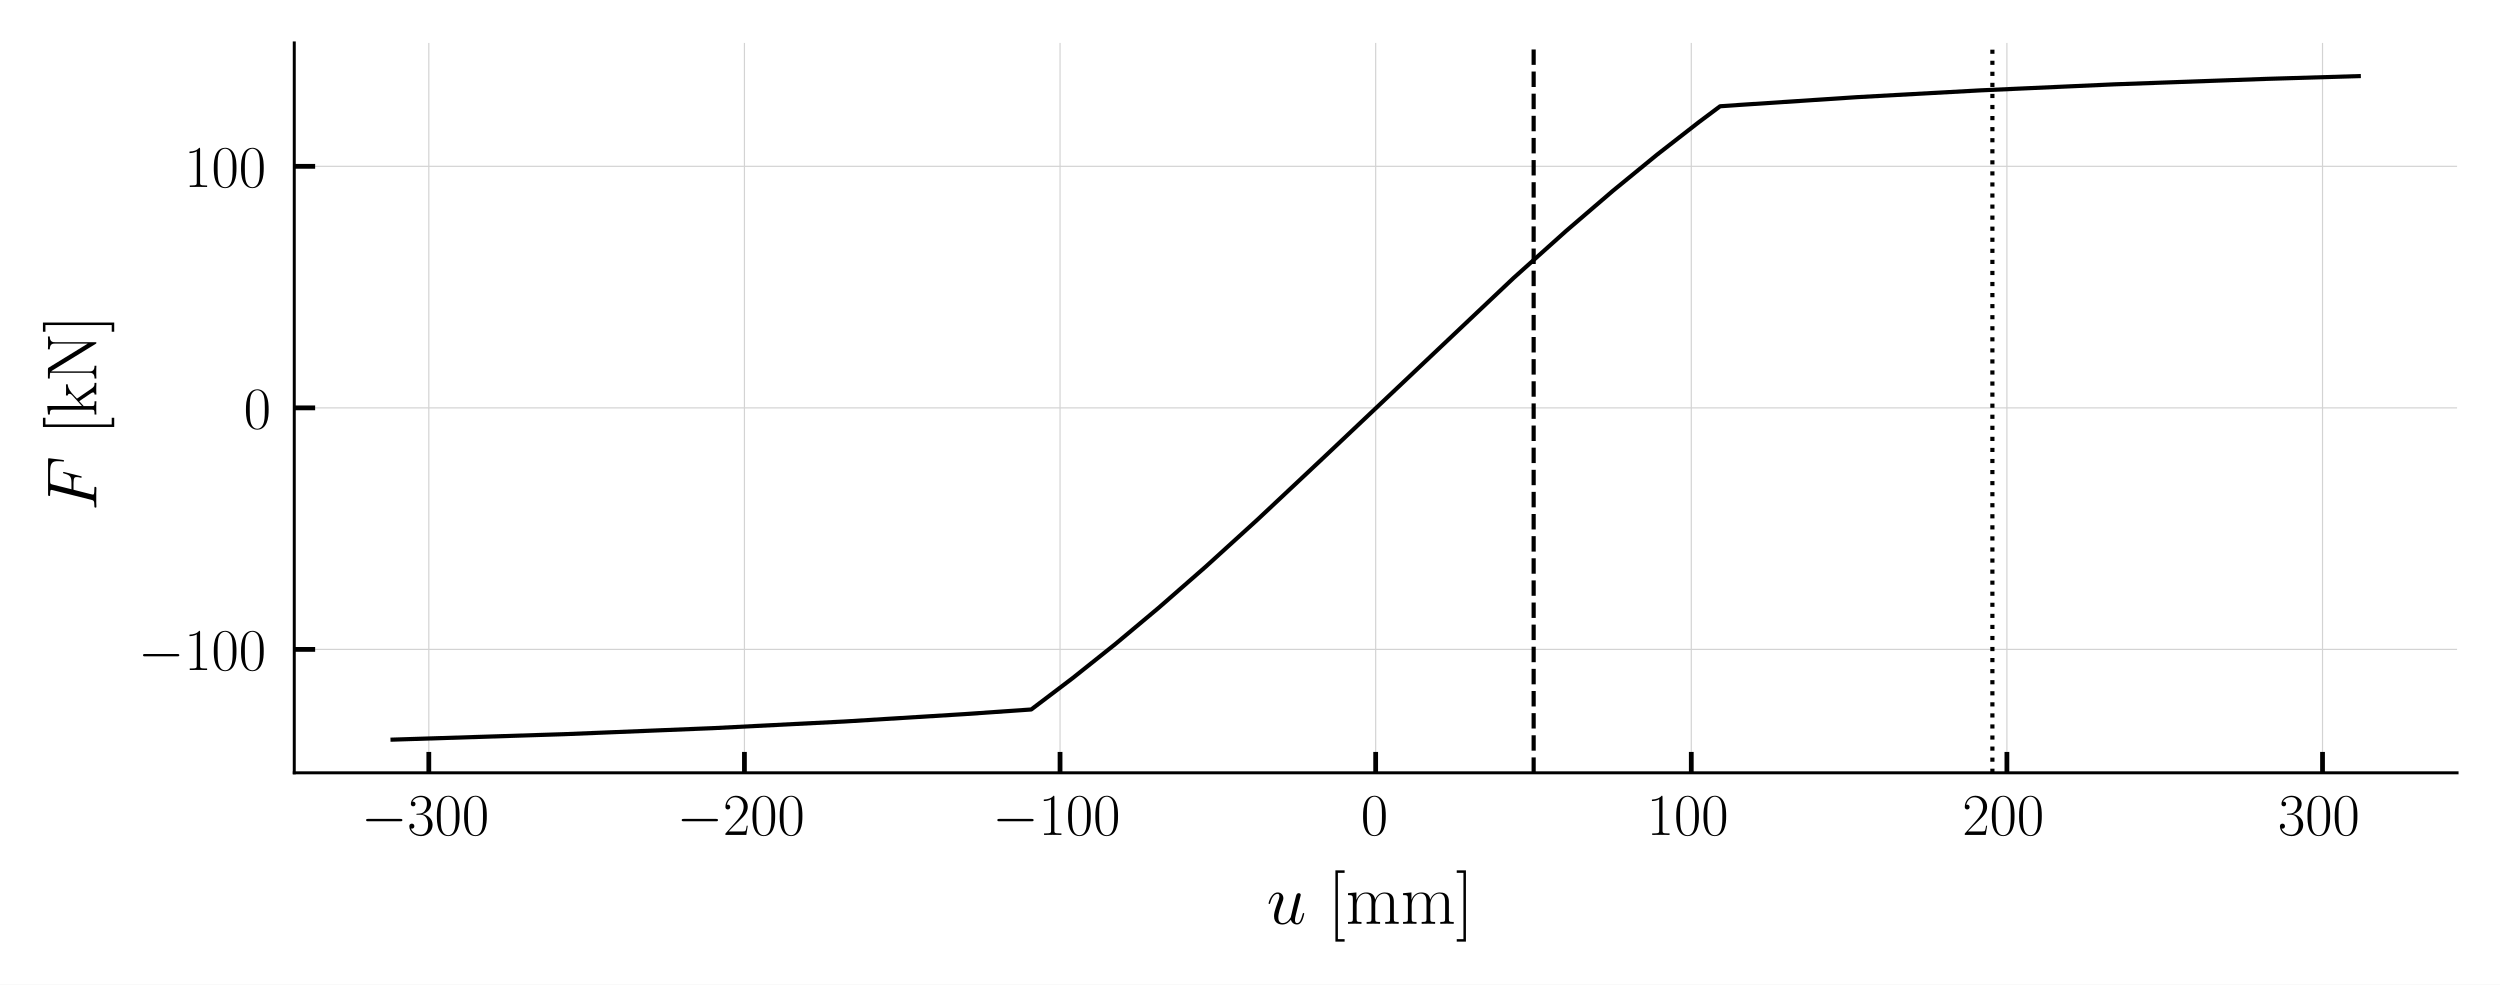
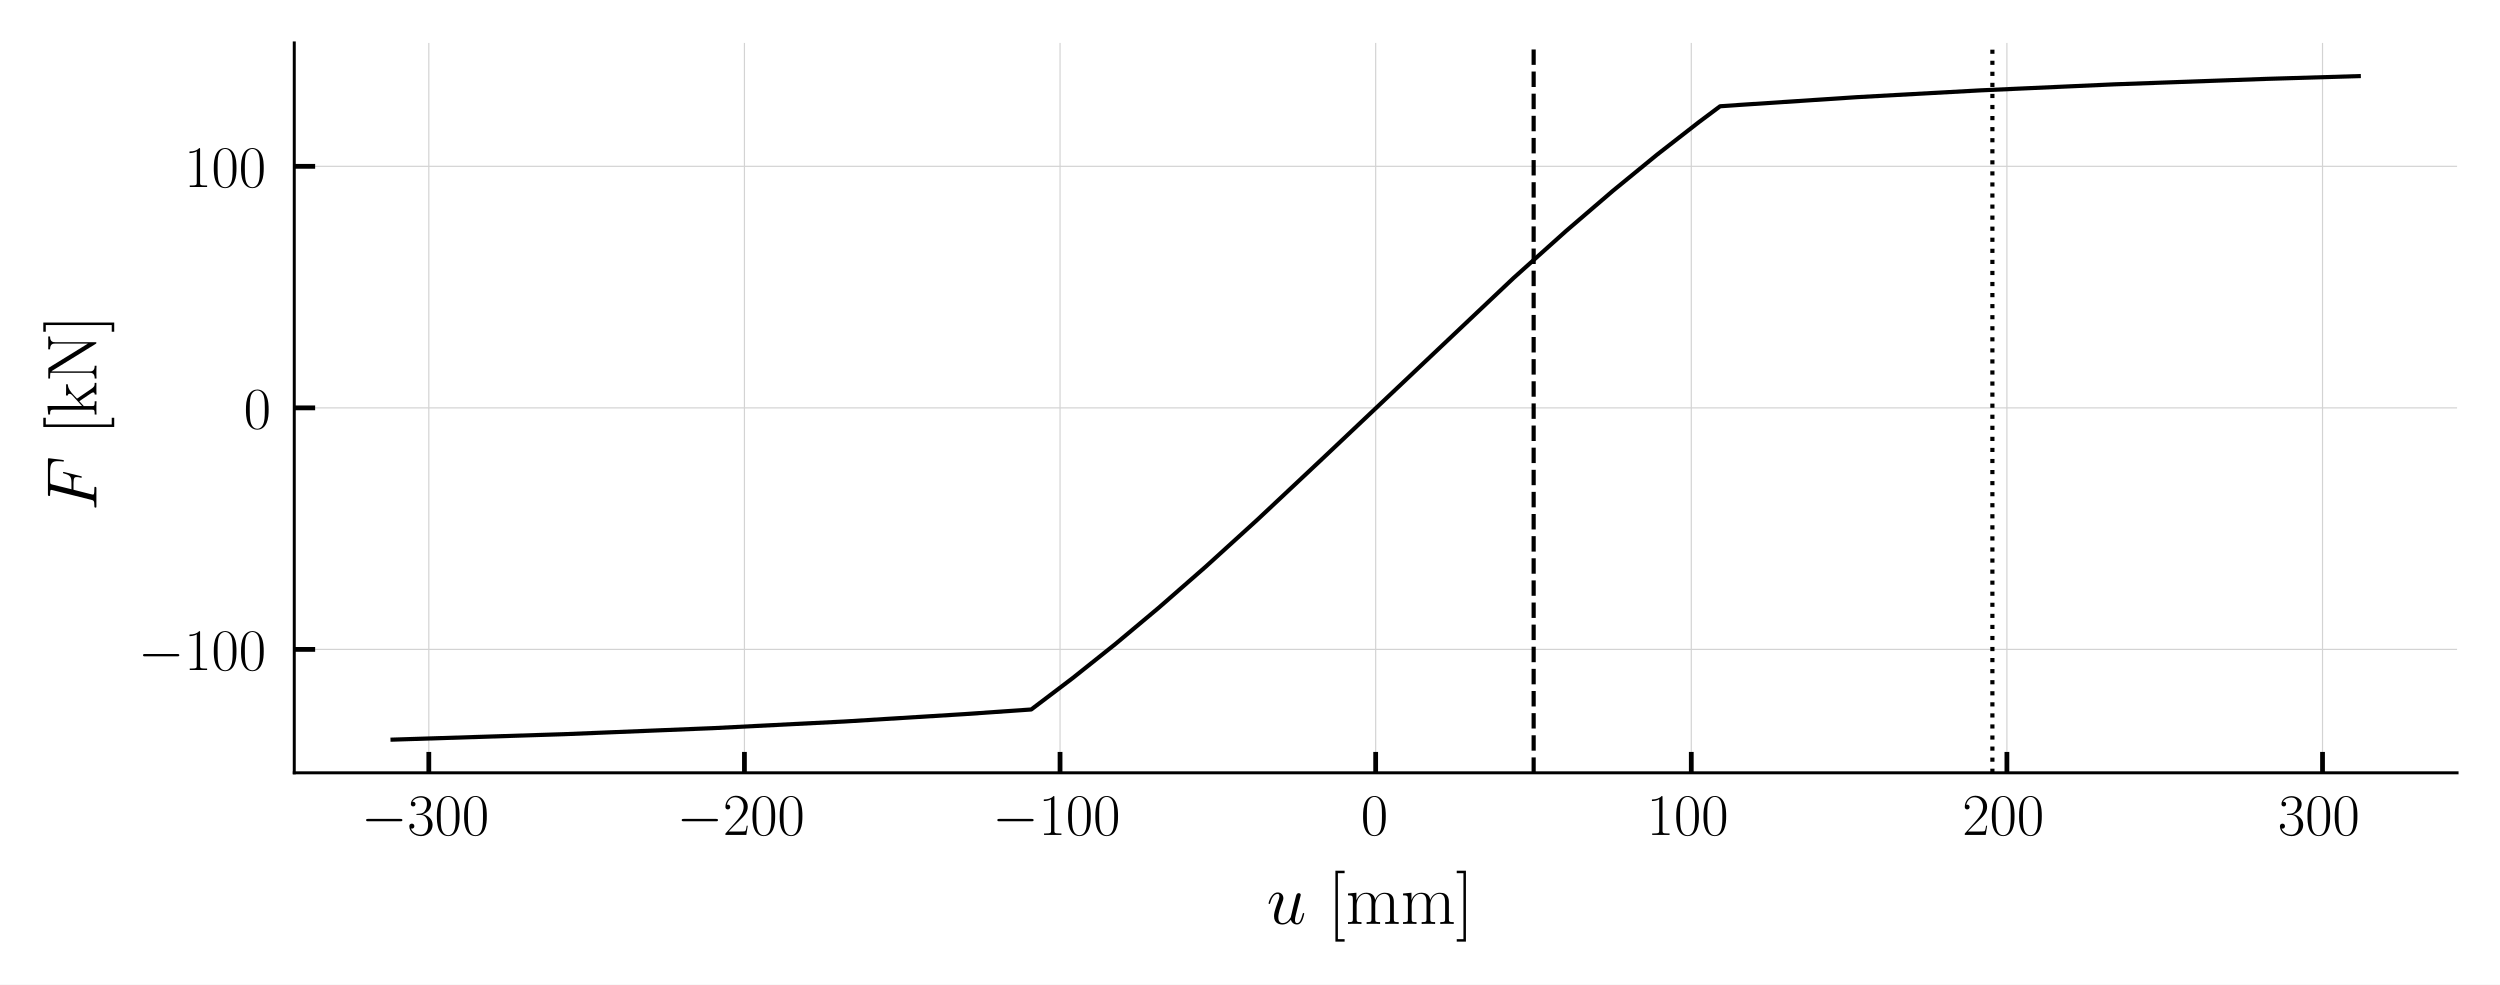
<svg xmlns="http://www.w3.org/2000/svg" xmlns:xlink="http://www.w3.org/1999/xlink" width="419.248pt" height="165.111pt" viewBox="0 0 419.248 165.111" version="1.1">
  <defs>
    <style type="text/css">*{stroke-linejoin: round; stroke-linecap: butt}</style>
  </defs>
  <g id="figure_1">
    <g id="patch_1">
      <path d="M 0 165.111  L 419.248 165.111  L 419.248 0  L 0 0  z " style="fill: #ffffff" />
    </g>
    <g id="axes_1">
      <g id="patch_2">
        <path d="M 49.348 129.6  L 412.048 129.6  L 412.048 7.2  L 49.348 7.2  z " style="fill: #ffffff" />
      </g>
      <g id="matplotlib.axis_1">
        <g id="xtick_1">
          <g id="line2d_1">
-             <path d="M 71.911 129.6  L 71.911 7.2  " clip-path="url(#p387f316c80)" style="fill: none; stroke: #d3d3d3; stroke-width: 0.2; stroke-linecap: square" />
+             <path d="M 71.911 129.6  L 71.911 7.2  " clip-path="url(#pd10ce58559)" style="fill: none; stroke: #d3d3d3; stroke-width: 0.2; stroke-linecap: square" />
          </g>
          <g id="line2d_2">
            <defs>
-               <path id="mc18cc6b40c" d="M 0 0  L 0 -3.5  " style="stroke: #000000; stroke-width: 0.8" />
-             </defs>
-             <g>
-               <use xlink:href="#mc18cc6b40c" x="71.911" y="129.6" style="stroke: #000000; stroke-width: 0.8" />
+               <path id="m0d939e55b4" d="M 0 0  L 0 -3.5  " style="stroke: #000000; stroke-width: 0.8" />
+             </defs>
+             <g>
+               <use xlink:href="#m0d939e55b4" x="71.911" y="129.6" style="stroke: #000000; stroke-width: 0.8" />
            </g>
          </g>
          <g id="text_1">
            <g transform="translate(60.56496 140.0185) scale(0.1 -0.1)">
              <defs>
                <path id="CMSY10-0" d="M 4218 1472  C 4326 1472 4442 1472 4442 1600  C 4442 1728 4326 1728 4218 1728  L 755 1728  C 646 1728 531 1728 531 1600  C 531 1472 646 1472 755 1472  L 4218 1472  z " transform="scale(0.015625)" />
-                 <path id="CMR17-33" d="M 1414 2176  C 1984 2176 2234 1673 2234 1094  C 2234 322 1824 25 1453 25  C 1114 25 563 193 390 691  C 422 678 454 678 486 678  C 640 678 755 780 755 947  C 755 1132 614 1216 486 1216  C 378 1216 211 1164 211 927  C 211 335 787 -128 1466 -128  C 2176 -128 2720 432 2720 1087  C 2720 1718 2208 2176 1600 2246  C 2086 2347 2554 2776 2554 3353  C 2554 3856 2048 4224 1472 4224  C 890 4224 378 3862 378 3347  C 378 3123 544 3084 627 3084  C 762 3084 877 3167 877 3334  C 877 3500 762 3584 627 3584  C 602 3584 570 3584 544 3571  C 730 3999 1235 4076 1459 4076  C 1683 4076 2106 3966 2106 3347  C 2106 3167 2080 2851 1862 2574  C 1670 2329 1453 2316 1242 2297  C 1210 2297 1062 2284 1037 2284  C 992 2278 966 2272 966 2227  C 966 2182 973 2176 1101 2176  L 1414 2176  z " transform="scale(0.015625)" />
-                 <path id="CMR17-30" d="M 2688 2038  C 2688 2430 2682 3099 2413 3613  C 2176 4063 1798 4224 1466 4224  C 1158 4224 768 4082 525 3620  C 269 3137 243 2539 243 2038  C 243 1671 250 1112 448 623  C 723 -39 1216 -128 1466 -128  C 1760 -128 2208 -7 2470 604  C 2662 1048 2688 1568 2688 2038  z M 1466 -26  C 1056 -26 813 328 723 816  C 653 1196 653 1749 653 2109  C 653 2604 653 3015 736 3407  C 858 3954 1216 4121 1466 4121  C 1728 4121 2067 3947 2189 3420  C 2272 3054 2278 2623 2278 2109  C 2278 1691 2278 1176 2202 797  C 2067 96 1690 -26 1466 -26  z " transform="scale(0.015625)" />
+                 <path id="CMR17-33" d="M 1414 2157  C 1984 2157 2234 1662 2234 1090  C 2234 320 1824 25 1453 25  C 1114 25 563 194 390 693  C 422 680 454 680 486 680  C 640 680 755 782 755 948  C 755 1133 614 1216 486 1216  C 378 1216 211 1165 211 926  C 211 335 787 -128 1466 -128  C 2176 -128 2720 430 2720 1085  C 2720 1707 2208 2157 1600 2227  C 2086 2328 2554 2756 2554 3329  C 2554 3820 2048 4179 1472 4179  C 890 4179 378 3829 378 3329  C 378 3110 544 3072 627 3072  C 762 3072 877 3155 877 3321  C 877 3486 762 3569 627 3569  C 602 3569 570 3569 544 3557  C 730 3959 1235 4032 1459 4032  C 1683 4032 2106 3925 2106 3320  C 2106 3143 2080 2828 1862 2550  C 1670 2304 1453 2304 1242 2284  C 1210 2284 1062 2269 1037 2269  C 992 2263 966 2257 966 2208  C 966 2163 973 2157 1101 2157  L 1414 2157  z " transform="scale(0.015625)" />
+                 <path id="CMR17-30" d="M 2688 2025  C 2688 2416 2682 3080 2413 3591  C 2176 4039 1798 4198 1466 4198  C 1158 4198 768 4058 525 3597  C 269 3118 243 2524 243 2025  C 243 1661 250 1106 448 619  C 723 -39 1216 -128 1466 -128  C 1760 -128 2208 -7 2470 600  C 2662 1042 2688 1559 2688 2025  z M 1466 -26  C 1056 -26 813 325 723 812  C 653 1188 653 1738 653 2096  C 653 2588 653 2997 736 3387  C 858 3929 1216 4096 1466 4096  C 1728 4096 2067 3923 2189 3400  C 2272 3036 2278 2607 2278 2096  C 2278 1680 2278 1169 2202 792  C 2067 95 1690 -26 1466 -26  z " transform="scale(0.015625)" />
              </defs>
              <use xlink:href="#CMSY10-0" transform="scale(0.996264)" />
              <use xlink:href="#CMR17-33" transform="translate(77.48747 0) scale(0.996264)" />
              <use xlink:href="#CMR17-30" transform="translate(123.1779 0) scale(0.996264)" />
              <use xlink:href="#CMR17-30" transform="translate(168.8684 0) scale(0.996264)" />
            </g>
          </g>
        </g>
        <g id="xtick_2">
          <g id="line2d_3">
-             <path d="M 124.84 129.6  L 124.84 7.2  " clip-path="url(#p387f316c80)" style="fill: none; stroke: #d3d3d3; stroke-width: 0.2; stroke-linecap: square" />
+             <path d="M 124.84 129.6  L 124.84 7.2  " clip-path="url(#pd10ce58559)" style="fill: none; stroke: #d3d3d3; stroke-width: 0.2; stroke-linecap: square" />
          </g>
          <g id="line2d_4">
            <g>
-               <use xlink:href="#mc18cc6b40c" x="124.84" y="129.6" style="stroke: #000000; stroke-width: 0.8" />
+               <use xlink:href="#m0d939e55b4" x="124.84" y="129.6" style="stroke: #000000; stroke-width: 0.8" />
            </g>
          </g>
          <g id="text_2">
            <g transform="translate(113.4938 140.0185) scale(0.1 -0.1)">
              <defs>
-                 <path id="CMR17-32" d="M 2669 990  L 2554 990  C 2490 537 2438 460 2413 422  C 2381 371 1920 371 1830 371  L 602 371  C 832 620 1280 1073 1824 1596  C 2214 1966 2669 2400 2669 3033  C 2669 3788 2067 4224 1395 4224  C 691 4224 262 3603 262 3027  C 262 2777 448 2745 525 2745  C 589 2745 781 2783 781 3007  C 781 3206 614 3264 525 3264  C 486 3264 448 3257 422 3244  C 544 3788 915 4057 1306 4057  C 1862 4057 2227 3616 2227 3033  C 2227 2477 1901 1998 1536 1583  L 262 147  L 262 0  L 2515 0  L 2669 990  z " transform="scale(0.015625)" />
+                 <path id="CMR17-32" d="M 2669 989  L 2554 989  C 2490 536 2438 459 2413 420  C 2381 369 1920 369 1830 369  L 602 369  C 832 619 1280 1072 1824 1597  C 2214 1967 2669 2402 2669 3035  C 2669 3790 2067 4224 1395 4224  C 691 4224 262 3604 262 3030  C 262 2780 448 2748 525 2748  C 589 2748 781 2787 781 3010  C 781 3207 614 3264 525 3264  C 486 3264 448 3258 422 3245  C 544 3790 915 4058 1306 4058  C 1862 4058 2227 3617 2227 3035  C 2227 2479 1901 2000 1536 1584  L 262 146  L 262 0  L 2515 0  L 2669 989  z " transform="scale(0.015625)" />
              </defs>
              <use xlink:href="#CMSY10-0" transform="scale(0.996264)" />
              <use xlink:href="#CMR17-32" transform="translate(77.48747 0) scale(0.996264)" />
              <use xlink:href="#CMR17-30" transform="translate(123.1779 0) scale(0.996264)" />
              <use xlink:href="#CMR17-30" transform="translate(168.8684 0) scale(0.996264)" />
            </g>
          </g>
        </g>
        <g id="xtick_3">
          <g id="line2d_5">
-             <path d="M 177.769 129.6  L 177.769 7.2  " clip-path="url(#p387f316c80)" style="fill: none; stroke: #d3d3d3; stroke-width: 0.2; stroke-linecap: square" />
+             <path d="M 177.769 129.6  L 177.769 7.2  " clip-path="url(#pd10ce58559)" style="fill: none; stroke: #d3d3d3; stroke-width: 0.2; stroke-linecap: square" />
          </g>
          <g id="line2d_6">
            <g>
-               <use xlink:href="#mc18cc6b40c" x="177.769" y="129.6" style="stroke: #000000; stroke-width: 0.8" />
+               <use xlink:href="#m0d939e55b4" x="177.769" y="129.6" style="stroke: #000000; stroke-width: 0.8" />
            </g>
          </g>
          <g id="text_3">
            <g transform="translate(166.4227 140.0185) scale(0.1 -0.1)">
              <defs>
-                 <path id="CMR17-31" d="M 1702 4083  C 1702 4217 1696 4224 1606 4224  C 1357 3927 979 3833 621 3820  C 602 3820 570 3820 563 3808  C 557 3795 557 3782 557 3648  C 755 3648 1088 3686 1344 3839  L 1344 467  C 1344 243 1331 166 781 166  L 589 166  L 589 0  C 896 6 1216 12 1523 12  C 1830 12 2150 6 2458 0  L 2458 166  L 2266 166  C 1715 166 1702 236 1702 467  L 1702 4083  z " transform="scale(0.015625)" />
+                 <path id="CMR17-31" d="M 1702 4058  C 1702 4192 1696 4192 1606 4192  C 1357 3916 979 3827 621 3827  C 602 3827 570 3827 563 3808  C 557 3795 557 3782 557 3648  C 755 3648 1088 3686 1344 3839  L 1344 461  C 1344 236 1331 160 781 160  L 589 160  L 589 0  C 896 0 1216 0 1523 0  C 1830 0 2150 0 2458 0  L 2458 160  L 2266 160  C 1715 160 1702 230 1702 458  L 1702 4058  z " transform="scale(0.015625)" />
              </defs>
              <use xlink:href="#CMSY10-0" transform="scale(0.996264)" />
              <use xlink:href="#CMR17-31" transform="translate(77.48747 0) scale(0.996264)" />
              <use xlink:href="#CMR17-30" transform="translate(123.1779 0) scale(0.996264)" />
              <use xlink:href="#CMR17-30" transform="translate(168.8684 0) scale(0.996264)" />
            </g>
          </g>
        </g>
        <g id="xtick_4">
          <g id="line2d_7">
-             <path d="M 230.698 129.6  L 230.698 7.2  " clip-path="url(#p387f316c80)" style="fill: none; stroke: #d3d3d3; stroke-width: 0.2; stroke-linecap: square" />
+             <path d="M 230.698 129.6  L 230.698 7.2  " clip-path="url(#pd10ce58559)" style="fill: none; stroke: #d3d3d3; stroke-width: 0.2; stroke-linecap: square" />
          </g>
          <g id="line2d_8">
            <g>
-               <use xlink:href="#mc18cc6b40c" x="230.698" y="129.6" style="stroke: #000000; stroke-width: 0.8" />
+               <use xlink:href="#m0d939e55b4" x="230.698" y="129.6" style="stroke: #000000; stroke-width: 0.8" />
            </g>
          </g>
          <g id="text_4">
            <g transform="translate(228.2072 140.0185) scale(0.1 -0.1)">
              <use xlink:href="#CMR17-30" transform="scale(0.996264)" />
            </g>
          </g>
        </g>
        <g id="xtick_5">
          <g id="line2d_9">
-             <path d="M 283.627 129.6  L 283.627 7.2  " clip-path="url(#p387f316c80)" style="fill: none; stroke: #d3d3d3; stroke-width: 0.2; stroke-linecap: square" />
+             <path d="M 283.627 129.6  L 283.627 7.2  " clip-path="url(#pd10ce58559)" style="fill: none; stroke: #d3d3d3; stroke-width: 0.2; stroke-linecap: square" />
          </g>
          <g id="line2d_10">
            <g>
-               <use xlink:href="#mc18cc6b40c" x="283.627" y="129.6" style="stroke: #000000; stroke-width: 0.8" />
+               <use xlink:href="#m0d939e55b4" x="283.627" y="129.6" style="stroke: #000000; stroke-width: 0.8" />
            </g>
          </g>
          <g id="text_5">
            <g transform="translate(276.1548 140.0185) scale(0.1 -0.1)">
              <use xlink:href="#CMR17-31" transform="scale(0.996264)" />
              <use xlink:href="#CMR17-30" transform="translate(45.69048 0) scale(0.996264)" />
              <use xlink:href="#CMR17-30" transform="translate(91.38095 0) scale(0.996264)" />
            </g>
          </g>
        </g>
        <g id="xtick_6">
          <g id="line2d_11">
-             <path d="M 336.556 129.6  L 336.556 7.2  " clip-path="url(#p387f316c80)" style="fill: none; stroke: #d3d3d3; stroke-width: 0.2; stroke-linecap: square" />
+             <path d="M 336.556 129.6  L 336.556 7.2  " clip-path="url(#pd10ce58559)" style="fill: none; stroke: #d3d3d3; stroke-width: 0.2; stroke-linecap: square" />
          </g>
          <g id="line2d_12">
            <g>
-               <use xlink:href="#mc18cc6b40c" x="336.556" y="129.6" style="stroke: #000000; stroke-width: 0.8" />
+               <use xlink:href="#m0d939e55b4" x="336.556" y="129.6" style="stroke: #000000; stroke-width: 0.8" />
            </g>
          </g>
          <g id="text_6">
            <g transform="translate(329.0836 140.0185) scale(0.1 -0.1)">
              <use xlink:href="#CMR17-32" transform="scale(0.996264)" />
              <use xlink:href="#CMR17-30" transform="translate(45.69048 0) scale(0.996264)" />
              <use xlink:href="#CMR17-30" transform="translate(91.38095 0) scale(0.996264)" />
            </g>
          </g>
        </g>
        <g id="xtick_7">
          <g id="line2d_13">
-             <path d="M 389.485 129.6  L 389.485 7.2  " clip-path="url(#p387f316c80)" style="fill: none; stroke: #d3d3d3; stroke-width: 0.2; stroke-linecap: square" />
+             <path d="M 389.485 129.6  L 389.485 7.2  " clip-path="url(#pd10ce58559)" style="fill: none; stroke: #d3d3d3; stroke-width: 0.2; stroke-linecap: square" />
          </g>
          <g id="line2d_14">
            <g>
-               <use xlink:href="#mc18cc6b40c" x="389.485" y="129.6" style="stroke: #000000; stroke-width: 0.8" />
+               <use xlink:href="#m0d939e55b4" x="389.485" y="129.6" style="stroke: #000000; stroke-width: 0.8" />
            </g>
          </g>
          <g id="text_7">
            <g transform="translate(382.0125 140.0185) scale(0.1 -0.1)">
              <use xlink:href="#CMR17-33" transform="scale(0.996264)" />
              <use xlink:href="#CMR17-30" transform="translate(45.69048 0) scale(0.996264)" />
              <use xlink:href="#CMR17-30" transform="translate(91.38095 0) scale(0.996264)" />
            </g>
          </g>
        </g>
        <g id="text_8">
          <g transform="translate(212.4091 154.9221) scale(0.12 -0.12)">
            <defs>
-               <path id="CMMI12-75" d="M 2182 370  C 2266 12 2573 -64 2726 -64  C 2931 -64 3085 70 3187 287  C 3296 517 3379 893 3379 913  C 3379 944 3354 970 3315 970  C 3258 970 3251 938 3226 842  C 3110 402 2995 64 2739 64  C 2547 64 2547 274 2547 357  C 2547 504 2566 568 2630 836  C 2675 1008 2720 1181 2758 1359  L 3021 2400  C 3066 2560 3066 2572 3066 2591  C 3066 2687 2989 2752 2893 2752  C 2707 2752 2662 2591 2624 2432  C 2560 2183 2214 810 2170 587  C 2163 587 1914 64 1446 64  C 1114 64 1050 351 1050 587  C 1050 951 1229 1462 1395 1890  C 1472 2094 1504 2177 1504 2305  C 1504 2579 1306 2816 998 2816  C 410 2816 173 1890 173 1838  C 173 1813 198 1781 243 1781  C 301 1781 307 1807 333 1896  C 486 2445 736 2687 979 2687  C 1043 2687 1146 2681 1146 2477  C 1146 2311 1075 2126 979 1883  C 698 1123 666 881 666 689  C 666 38 1158 -64 1421 -64  C 1830 -64 2054 217 2182 370  z " transform="scale(0.015625)" />
-               <path id="CMR17-5b" d="M 1504 -1600  L 1504 -1376  L 902 -1376  L 902 4575  L 1504 4575  L 1504 4800  L 678 4800  L 678 -1600  L 1504 -1600  z " transform="scale(0.015625)" />
-               <path id="CMR17-6d" d="M 4326 1954  C 4326 2276 4269 2816 3507 2816  C 3072 2816 2771 2520 2656 2173  L 2650 2173  C 2573 2700 2195 2816 1837 2816  C 1331 2816 1069 2424 973 2166  L 966 2166  L 966 2816  L 211 2745  L 211 2578  C 589 2578 646 2540 646 2231  L 646 443  C 646 198 621 166 211 166  L 211 0  C 365 12 646 12 813 12  C 979 12 1267 12 1421 0  L 1421 166  C 1011 166 986 192 986 443  L 986 1678  C 986 2269 1344 2713 1792 2713  C 2266 2713 2317 2289 2317 1980  L 2317 443  C 2317 198 2291 166 1882 166  L 1882 0  C 2035 12 2317 12 2483 12  C 2650 12 2938 12 3091 0  L 3091 166  C 2682 166 2656 192 2656 443  L 2656 1678  C 2656 2269 3014 2713 3462 2713  C 3936 2713 3987 2289 3987 1980  L 3987 443  C 3987 198 3962 166 3552 166  L 3552 0  C 3706 12 3987 12 4154 12  C 4320 12 4608 12 4762 0  L 4762 166  C 4352 166 4326 192 4326 443  L 4326 1954  z " transform="scale(0.015625)" />
-               <path id="CMR17-5d" d="M 915 4800  L 90 4800  L 90 4575  L 691 4575  L 691 -1376  L 90 -1376  L 90 -1600  L 915 -1600  L 915 4800  z " transform="scale(0.015625)" />
+               <path id="CMMI12-75" d="M 2182 370  C 2266 13 2573 -64 2726 -64  C 2931 -64 3085 70 3187 287  C 3296 517 3379 894 3379 913  C 3379 945 3354 971 3315 971  C 3258 971 3251 939 3226 843  C 3110 402 2995 64 2739 64  C 2547 64 2547 275 2547 358  C 2547 505 2566 568 2630 837  C 2675 1009 2720 1181 2758 1360  L 3021 2401  C 3066 2561 3066 2574 3066 2593  C 3066 2689 2989 2753 2893 2753  C 2707 2753 2662 2593 2624 2433  C 2560 2184 2214 811 2170 588  C 2163 588 1914 64 1446 64  C 1114 64 1050 351 1050 588  C 1050 952 1229 1462 1395 1890  C 1472 2095 1504 2178 1504 2305  C 1504 2580 1306 2816 998 2816  C 410 2816 173 1890 173 1839  C 173 1814 198 1782 243 1782  C 301 1782 307 1807 333 1896  C 486 2441 736 2682 979 2682  C 1043 2682 1146 2682 1146 2478  C 1146 2312 1075 2127 979 1884  C 698 1124 666 881 666 690  C 666 38 1158 -64 1421 -64  C 1830 -64 2054 217 2182 370  z " transform="scale(0.015625)" />
+               <path id="CMR17-5b" d="M 1504 -1600  L 1504 -1377  L 902 -1377  L 902 4544  L 1504 4544  L 1504 4767  L 678 4767  L 678 -1600  L 1504 -1600  z " transform="scale(0.015625)" />
+               <path id="CMR17-6d" d="M 4326 1933  C 4326 2252 4269 2790 3507 2790  C 3072 2790 2771 2496 2656 2151  L 2650 2151  C 2573 2676 2195 2790 1837 2790  C 1331 2790 1069 2400 973 2144  L 966 2144  L 966 2790  L 211 2720  L 211 2554  C 589 2554 646 2515 646 2208  L 646 428  C 646 184 621 153 211 153  L 211 -13  C 365 0 646 0 813 0  C 979 0 1267 0 1421 -13  L 1421 153  C 1011 153 986 178 986 428  L 986 1658  C 986 2247 1344 2688 1792 2688  C 2266 2688 2317 2266 2317 1958  L 2317 428  C 2317 184 2291 153 1882 153  L 1882 -13  C 2035 0 2317 0 2483 0  C 2650 0 2938 0 3091 -13  L 3091 153  C 2682 153 2656 178 2656 428  L 2656 1658  C 2656 2247 3014 2688 3462 2688  C 3936 2688 3987 2266 3987 1958  L 3987 428  C 3987 184 3962 153 3552 153  L 3552 -13  C 3706 0 3987 0 4154 0  C 4320 0 4608 0 4762 -13  L 4762 153  C 4352 153 4326 178 4326 428  L 4326 1933  z " transform="scale(0.015625)" />
+               <path id="CMR17-5d" d="M 915 4767  L 90 4767  L 90 4544  L 691 4544  L 691 -1377  L 90 -1377  L 90 -1600  L 915 -1600  L 915 4767  z " transform="scale(0.015625)" />
            </defs>
            <use xlink:href="#CMMI12-75" transform="scale(0.996264)" />
            <use xlink:href="#CMR17-5b" transform="translate(85.5963 0) scale(0.996264)" />
            <use xlink:href="#CMR17-6d" transform="translate(110.4674 0) scale(0.996264)" />
            <use xlink:href="#CMR17-6d" transform="translate(187.3869 0) scale(0.996264)" />
            <use xlink:href="#CMR17-5d" transform="translate(264.3065 0) scale(0.996264)" />
          </g>
        </g>
      </g>
      <g id="matplotlib.axis_2">
        <g id="ytick_1">
          <g id="line2d_15">
-             <path d="M 49.348 108.903  L 412.048 108.903  " clip-path="url(#p387f316c80)" style="fill: none; stroke: #d3d3d3; stroke-width: 0.2; stroke-linecap: square" />
+             <path d="M 49.348 108.903  L 412.048 108.903  " clip-path="url(#pd10ce58559)" style="fill: none; stroke: #d3d3d3; stroke-width: 0.2; stroke-linecap: square" />
          </g>
          <g id="line2d_16">
            <defs>
-               <path id="md7faba3d63" d="M 0 0  L 3.5 0  " style="stroke: #000000; stroke-width: 0.8" />
-             </defs>
-             <g>
-               <use xlink:href="#md7faba3d63" x="49.348" y="108.903" style="stroke: #000000; stroke-width: 0.8" />
+               <path id="ma92a70f927" d="M 0 0  L 3.5 0  " style="stroke: #000000; stroke-width: 0.8" />
+             </defs>
+             <g>
+               <use xlink:href="#ma92a70f927" x="49.348" y="108.903" style="stroke: #000000; stroke-width: 0.8" />
            </g>
          </g>
          <g id="text_9">
            <g transform="translate(23.15517 112.3626) scale(0.1 -0.1)">
              <use xlink:href="#CMSY10-0" transform="scale(0.996264)" />
              <use xlink:href="#CMR17-31" transform="translate(77.48747 0) scale(0.996264)" />
              <use xlink:href="#CMR17-30" transform="translate(123.1779 0) scale(0.996264)" />
              <use xlink:href="#CMR17-30" transform="translate(168.8684 0) scale(0.996264)" />
            </g>
          </g>
        </g>
        <g id="ytick_2">
          <g id="line2d_17">
-             <path d="M 49.348 68.4  L 412.048 68.4  " clip-path="url(#p387f316c80)" style="fill: none; stroke: #d3d3d3; stroke-width: 0.2; stroke-linecap: square" />
+             <path d="M 49.348 68.4  L 412.048 68.4  " clip-path="url(#pd10ce58559)" style="fill: none; stroke: #d3d3d3; stroke-width: 0.2; stroke-linecap: square" />
          </g>
          <g id="line2d_18">
            <g>
-               <use xlink:href="#md7faba3d63" x="49.348" y="68.4" style="stroke: #000000; stroke-width: 0.8" />
+               <use xlink:href="#ma92a70f927" x="49.348" y="68.4" style="stroke: #000000; stroke-width: 0.8" />
            </g>
          </g>
          <g id="text_10">
            <g transform="translate(40.86658 71.85925) scale(0.1 -0.1)">
              <use xlink:href="#CMR17-30" transform="scale(0.996264)" />
            </g>
          </g>
        </g>
        <g id="ytick_3">
          <g id="line2d_19">
-             <path d="M 49.348 27.897  L 412.048 27.897  " clip-path="url(#p387f316c80)" style="fill: none; stroke: #d3d3d3; stroke-width: 0.2; stroke-linecap: square" />
+             <path d="M 49.348 27.897  L 412.048 27.897  " clip-path="url(#pd10ce58559)" style="fill: none; stroke: #d3d3d3; stroke-width: 0.2; stroke-linecap: square" />
          </g>
          <g id="line2d_20">
            <g>
-               <use xlink:href="#md7faba3d63" x="49.348" y="27.897" style="stroke: #000000; stroke-width: 0.8" />
+               <use xlink:href="#ma92a70f927" x="49.348" y="27.897" style="stroke: #000000; stroke-width: 0.8" />
            </g>
          </g>
          <g id="text_11">
            <g transform="translate(30.90391 31.3559) scale(0.1 -0.1)">
              <use xlink:href="#CMR17-31" transform="scale(0.996264)" />
              <use xlink:href="#CMR17-30" transform="translate(45.69048 0) scale(0.996264)" />
              <use xlink:href="#CMR17-30" transform="translate(91.38095 0) scale(0.996264)" />
            </g>
          </g>
        </g>
        <g id="text_12">
          <g transform="translate(16.16638 85.68121) rotate(-90) scale(0.12 -0.12)">
            <defs>
-               <path id="CMMI12-46" d="M 1901 2054  L 2515 2054  C 3002 2054 3040 1947 3040 1764  C 3040 1683 3027 1595 2995 1456  C 2982 1431 2976 1399 2976 1387  C 2976 1343 3002 1318 3046 1318  C 3098 1318 3104 1343 3130 1444  L 3501 2929  C 3501 2955 3482 2993 3437 2993  C 3379 2993 3373 2968 3347 2858  C 3213 2375 3085 2240 2528 2240  L 1946 2240  L 2362 3908  C 2419 4134 2432 4153 2694 4153  L 3552 4153  C 4352 4153 4467 3915 4467 3457  C 4467 3419 4467 3277 4448 3109  C 4442 3084 4429 3000 4429 2974  C 4429 2922 4461 2903 4499 2903  C 4544 2903 4570 2929 4582 3045  L 4717 4172  C 4717 4191 4730 4255 4730 4268  C 4730 4339 4672 4339 4557 4339  L 1523 4339  C 1402 4339 1338 4339 1338 4223  C 1338 4153 1382 4153 1491 4153  C 1888 4153 1888 4108 1888 4037  C 1888 4005 1882 3979 1862 3908  L 998 468  C 941 248 928 185 480 185  C 358 185 294 185 294 70  C 294 0 352 0 390 0  C 512 0 640 12 762 12  L 1594 12  C 1734 12 1888 0 2029 0  C 2086 0 2163 0 2163 115  C 2163 185 2125 185 1984 185  C 1478 185 1466 229 1466 324  C 1466 355 1478 405 1491 449  L 1901 2054  z " transform="scale(0.015625)" />
-               <path id="CMR17-6b" d="M 1670 1679  C 1664 1692 1632 1730 1632 1749  C 1632 1762 2086 2175 2144 2226  C 2509 2532 2739 2563 2906 2570  L 2906 2735  C 2867 2735 2854 2735 2848 2729  L 2534 2722  C 2355 2722 2080 2722 1907 2735  L 1907 2570  C 1997 2563 2061 2513 2061 2423  C 2061 2296 1933 2175 1926 2175  L 960 1298  L 960 4416  L 198 4345  L 198 4179  C 576 4179 634 4141 634 3835  L 634 439  C 634 198 608 166 198 166  L 198 0  C 352 12 634 12 794 12  C 954 12 1235 12 1389 0  L 1389 166  C 979 166 954 191 954 439  L 954 1139  L 1395 1540  L 2042 586  C 2118 471 2182 382 2182 299  C 2182 185 2067 166 1990 166  L 1990 0  C 2144 12 2419 12 2579 12  C 2694 12 2931 6 3040 0  L 3040 166  C 2739 166 2669 223 2477 503  L 1670 1679  z " transform="scale(0.015625)" />
-               <path id="CMR17-4e" d="M 1312 4275  C 1267 4345 1261 4352 1139 4352  L 326 4352  L 326 4185  L 448 4185  C 704 4185 819 4153 838 4147  L 838 624  C 838 465 838 166 326 166  L 326 0  C 474 12 742 12 902 12  C 1062 12 1331 12 1478 0  L 1478 166  C 966 166 966 465 966 624  L 966 4057  C 1011 4019 1011 4007 1056 3943  L 3430 76  C 3475 0 3494 0 3526 0  C 3590 0 3590 19 3590 140  L 3590 3726  C 3590 3885 3590 4185 4102 4185  L 4102 4352  C 3955 4339 3686 4339 3526 4339  C 3366 4339 3098 4339 2950 4352  L 2950 4185  C 3462 4185 3462 3885 3462 3726  L 3462 777  L 1312 4275  z " transform="scale(0.015625)" />
+               <path id="CMMI12-46" d="M 1901 2055  L 2515 2055  C 3002 2055 3040 1946 3040 1761  C 3040 1678 3027 1589 2995 1448  C 2982 1423 2976 1391 2976 1378  C 2976 1333 3002 1308 3046 1308  C 3098 1308 3104 1333 3130 1435  L 3501 2935  C 3501 2961 3482 2999 3437 2999  C 3379 2999 3373 2974 3347 2863  C 3213 2376 3085 2240 2528 2240  L 1946 2240  L 2362 3926  C 2419 4154 2432 4154 2694 4154  L 3552 4154  C 4352 4154 4467 3918 4467 3464  C 4467 3426 4467 3285 4448 3119  C 4442 3094 4429 3011 4429 2985  C 4429 2934 4461 2915 4499 2915  C 4544 2915 4570 2941 4582 3055  L 4717 4174  C 4717 4195 4730 4263 4730 4277  C 4730 4352 4672 4352 4557 4352  L 1523 4352  C 1402 4352 1338 4352 1338 4229  C 1338 4154 1382 4154 1491 4154  C 1888 4154 1888 4113 1888 4050  C 1888 4018 1882 3992 1862 3922  L 998 473  C 941 249 928 185 480 185  C 358 185 294 185 294 70  C 294 0 352 0 390 0  C 512 0 640 0 762 0  L 1594 0  C 1734 0 1888 0 2029 0  C 2086 0 2163 0 2163 115  C 2163 185 2125 185 1984 185  C 1478 185 1466 229 1466 324  C 1466 356 1478 406 1491 449  L 1901 2055  z " transform="scale(0.015625)" />
+               <path id="CMR17-6b" d="M 1670 1673  C 1664 1686 1632 1724 1632 1743  C 1632 1756 2086 2171 2144 2222  C 2509 2528 2739 2560 2906 2560  L 2906 2733  C 2867 2733 2854 2733 2848 2720  L 2534 2720  C 2355 2720 2080 2720 1907 2733  L 1907 2566  C 1997 2559 2061 2508 2061 2419  C 2061 2291 1933 2170 1926 2170  L 960 1289  L 960 4396  L 198 4326  L 198 4160  C 576 4160 634 4122 634 3817  L 634 426  C 634 184 608 153 198 153  L 198 -13  C 352 0 634 0 794 0  C 954 0 1235 0 1389 -13  L 1389 153  C 979 153 954 178 954 428  L 954 1130  L 1395 1532  L 2042 574  C 2118 459 2182 369 2182 286  C 2182 172 2067 153 1990 153  L 1990 -13  C 2144 0 2419 0 2579 0  C 2694 0 2931 0 3040 0  L 3040 153  C 2739 153 2669 210 2477 491  L 1670 1673  z " transform="scale(0.015625)" />
+               <path id="CMR17-4e" d="M 1312 4250  C 1267 4320 1261 4320 1139 4320  L 326 4320  L 326 4160  L 448 4160  C 704 4160 819 4129 838 4122  L 838 610  C 838 451 838 153 326 153  L 326 -13  C 474 0 742 0 902 0  C 1062 0 1331 0 1478 -13  L 1478 153  C 966 153 966 451 966 610  L 966 4033  C 1011 3995 1011 3982 1056 3919  L 3430 76  C 3475 0 3494 0 3526 0  C 3590 0 3590 19 3590 139  L 3590 3705  C 3590 3863 3590 4160 4102 4160  L 4102 4326  C 3955 4320 3686 4320 3526 4320  C 3366 4320 3098 4320 2950 4326  L 2950 4160  C 3462 4160 3462 3862 3462 3703  L 3462 763  L 1312 4250  z " transform="scale(0.015625)" />
            </defs>
            <use xlink:href="#CMMI12-46" transform="scale(0.996264)" />
            <use xlink:href="#CMR17-5b" transform="translate(106.7728 0) scale(0.996264)" />
            <use xlink:href="#CMR17-6b" transform="translate(131.6438 0) scale(0.996264)" />
            <use xlink:href="#CMR17-4e" transform="translate(179.9367 0) scale(0.996264)" />
            <use xlink:href="#CMR17-5d" transform="translate(249.0092 0) scale(0.996264)" />
          </g>
        </g>
      </g>
      <g id="line2d_21">
-         <path d="M 257.192 129.6  L 257.192 7.2  " clip-path="url(#p387f316c80)" style="fill: none; stroke-dasharray: 2.59,1.12; stroke-dashoffset: 0; stroke: #000000; stroke-width: 0.7" />
+         <path d="M 257.192 129.6  L 257.192 7.2  " clip-path="url(#pd10ce58559)" style="fill: none; stroke-dasharray: 2.59,1.12; stroke-dashoffset: 0; stroke: #000000; stroke-width: 0.7" />
      </g>
      <g id="line2d_22">
-         <path d="M 334.123 129.6  L 334.123 7.2  " clip-path="url(#p387f316c80)" style="fill: none; stroke-dasharray: 0.7,1.155; stroke-dashoffset: 0; stroke: #000000; stroke-width: 0.7" />
+         <path d="M 334.123 129.6  L 334.123 7.2  " clip-path="url(#pd10ce58559)" style="fill: none; stroke-dasharray: 0.7,1.155; stroke-dashoffset: 0; stroke: #000000; stroke-width: 0.7" />
      </g>
      <g id="line2d_23">
-         <path d="M 65.834 124.036  L 94.551 123.124  L 119.541 122.111  L 141.59 120.996  L 161.709 119.759  L 172.936 118.979  L 179.896 113.708  L 187.012 108.032  L 194.281 101.95  L 202.167 95.058  L 210.867 87.152  L 221.669 77.016  L 253.838 46.608  L 262.667 38.702  L 270.466 32.012  L 277.897 25.93  L 284.933 20.457  L 288.459 17.821  L 291.804 17.588  L 311.448 16.291  L 332.072 15.156  L 354.623 14.142  L 379.971 13.23  L 395.562 12.764  L 395.562 12.764  " clip-path="url(#p387f316c80)" style="fill: none; stroke: #000000; stroke-width: 0.7; stroke-linecap: square" />
+         <path d="M 65.834 124.036  L 94.551 123.124  L 119.541 122.111  L 141.59 120.996  L 161.709 119.759  L 172.936 118.979  L 179.896 113.708  L 187.012 108.032  L 194.281 101.95  L 202.167 95.058  L 210.867 87.152  L 221.669 77.016  L 253.838 46.608  L 262.667 38.702  L 270.466 32.012  L 277.897 25.93  L 284.933 20.457  L 288.459 17.821  L 291.804 17.588  L 311.448 16.291  L 332.072 15.156  L 354.623 14.142  L 379.971 13.23  L 395.562 12.764  L 395.562 12.764  " clip-path="url(#pd10ce58559)" style="fill: none; stroke: #000000; stroke-width: 0.7; stroke-linecap: square" />
      </g>
      <g id="patch_3">
        <path d="M 49.348 129.6  L 49.348 7.2  " style="fill: none; stroke: #000000; stroke-width: 0.5; stroke-linejoin: miter; stroke-linecap: square" />
      </g>
      <g id="patch_4">
        <path d="M 49.348 129.6  L 412.048 129.6  " style="fill: none; stroke: #000000; stroke-width: 0.5; stroke-linejoin: miter; stroke-linecap: square" />
      </g>
    </g>
  </g>
  <defs>
-     <clipPath id="p387f316c80">
+     <clipPath id="pd10ce58559">
      <rect x="49.348" y="7.2" width="362.7" height="122.4" />
    </clipPath>
  </defs>
</svg>
